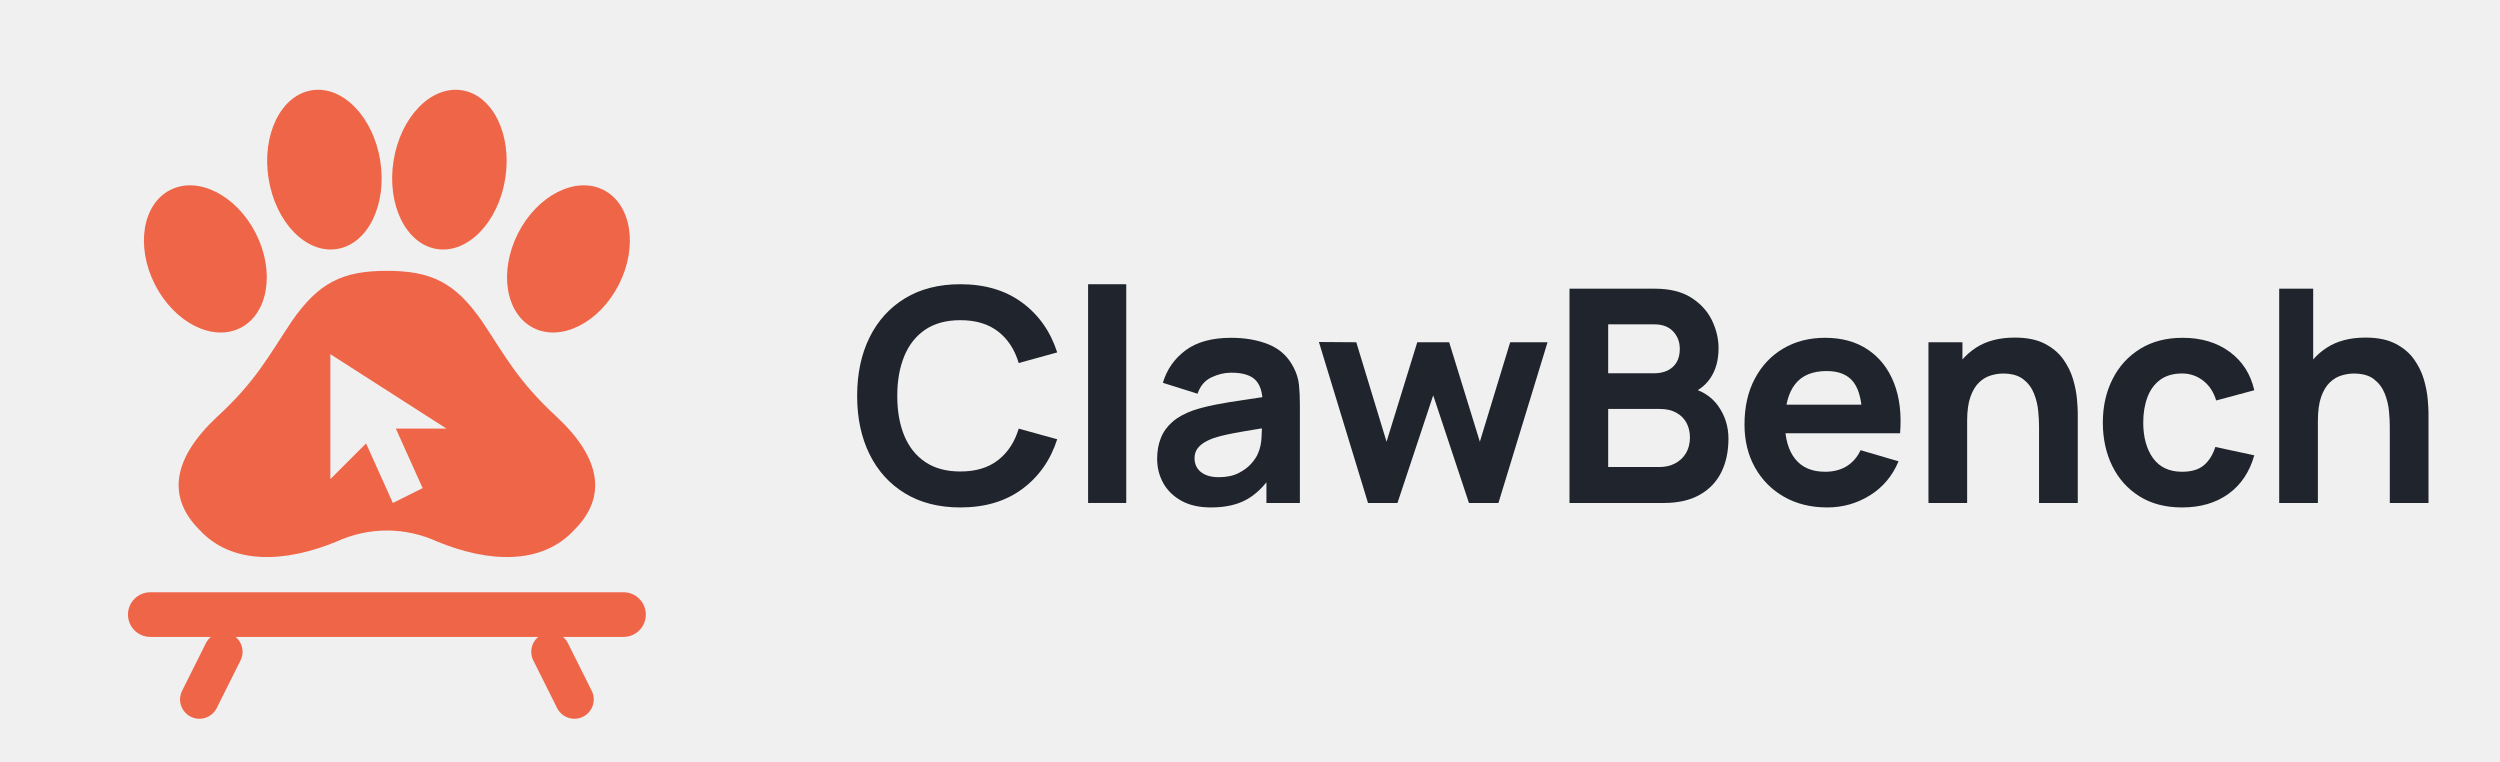
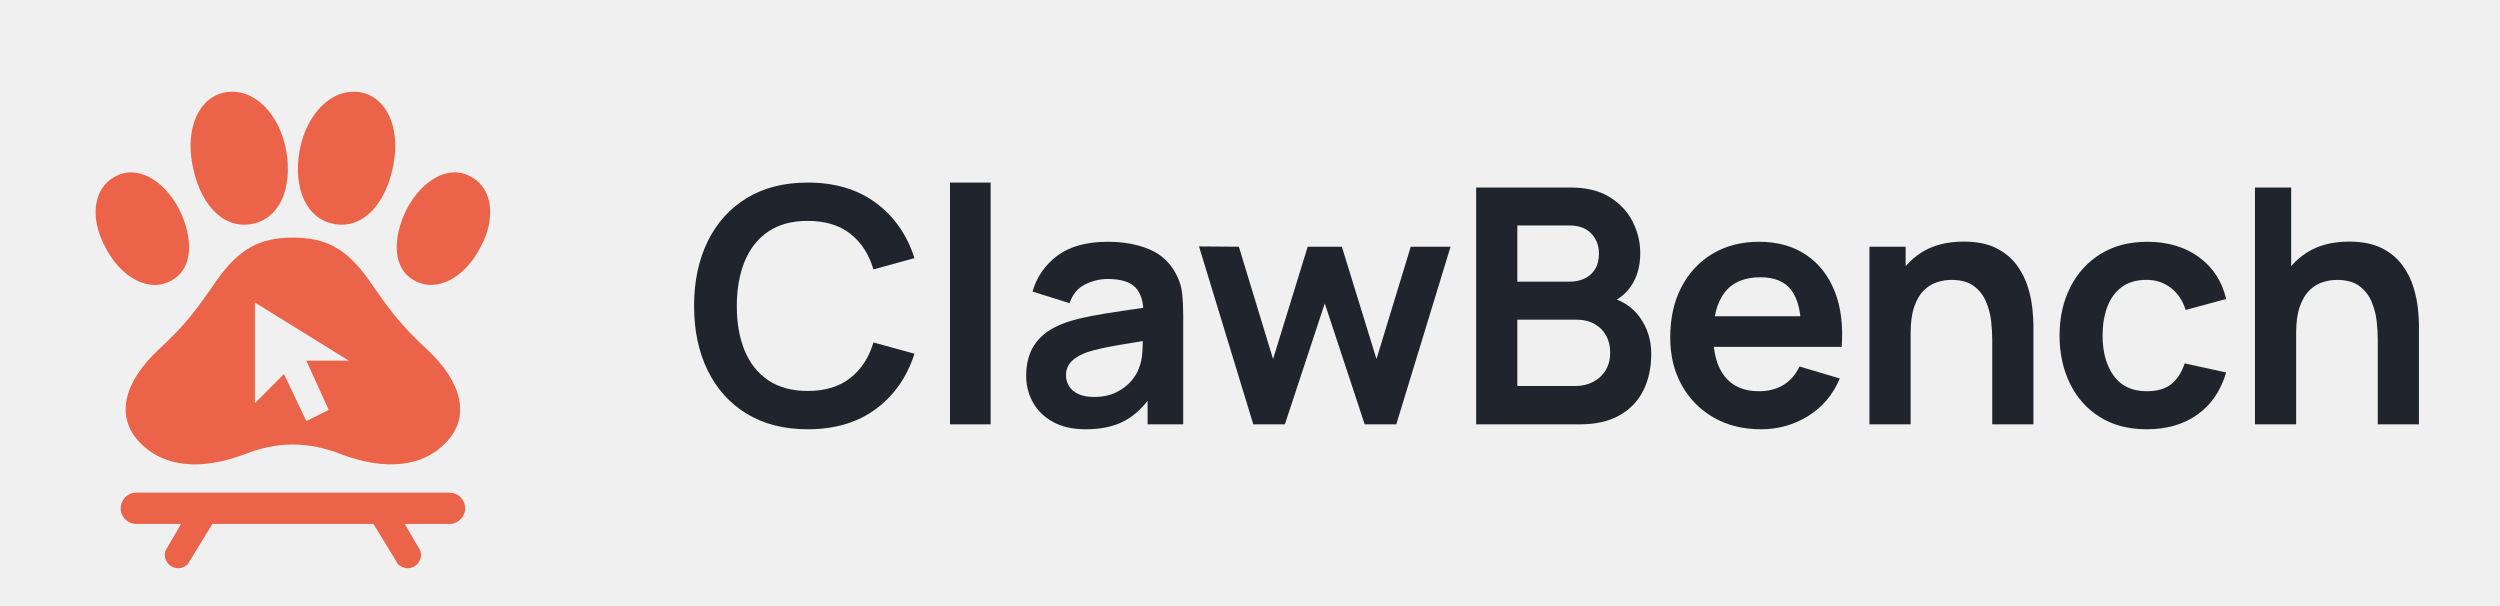
- <svg xmlns="http://www.w3.org/2000/svg" width="840" height="256" viewBox="0 0 840 256" fill="none" role="img" aria-labelledby="title description">
-   <defs>
-     <mask id="cursor-cutout" maskUnits="userSpaceOnUse" x="0" y="0" width="256" height="256">
-       <rect width="256" height="256" fill="#fff" />
-       <path d="M111 119v42l12-12 9 20 10-5-9-20h17Z" fill="#000" />
-     </mask>
-   </defs>
-   <g fill="#EF6548">
-     <ellipse cx="69" cy="87" rx="19" ry="26" transform="rotate(-27 69 87)" />
-     <ellipse cx="109" cy="57" rx="19" ry="27" transform="rotate(-9 109 57)" />
-     <ellipse cx="151" cy="57" rx="19" ry="27" transform="rotate(9 151 57)" />
-     <ellipse cx="191" cy="87" rx="19" ry="26" transform="rotate(27 191 87)" />
-     <path mask="url(#cursor-cutout)" d="M98 108c9-13 17-17 32-17s23 4 32 17c8 12 12 20 25 32 15 14 17 27 6 38-11 12-29 11-46 4-11-5-23-5-34 0-17 7-35 8-46-4-11-11-9-24 6-38 13-12 17-20 25-32Z" />
-     <rect x="43" y="199" width="174" height="15" rx="7.5" />
-     <path d="M75 219 67 235m118-16 8 16" fill="none" stroke="#EF6548" stroke-width="13" stroke-linecap="round" />
+ <svg xmlns="http://www.w3.org/2000/svg" width="760" height="184" viewBox="0 0 760 184" fill="none" role="img" aria-labelledby="title description">
+   <g transform="translate(2 9) scale(.68)">
+     <g fill="#EB6449">
+       <path d="M48 66c10-6 22 1 29 14 7 14 6 27-3 32-10 6-23-1-30-15-7-13-5-26 4-31Z" />
+       <path d="M98 28c13-2 24 10 27 26 3 17-3 31-16 33-13 2-23-10-26-27-3-16 3-30 15-32Z" />
+       <path d="M158 28c-13-2-24 10-27 26-3 17 3 31 16 33 13 2 23-10 26-27 3-16-3-30-15-32Z" />
+       <path d="M208 66c-10-6-22 1-29 14-7 14-6 27 3 32 10 6 23-1 30-15 7-13 5-26-4-31Z" />
+       <path fill-rule="evenodd" d="M94 112c10-14 19-19 34-19s24 5 34 19c9 13 14 20 26 31 16 15 19 30 9 41-11 12-28 13-47 6-15-6-29-6-44 0-19 7-36 6-47-6-10-11-7-26 9-41 12-11 17-18 26-31Zm17 10v45l13-13 10 21 10-5-10-22h19Z" />
+       <path d="M58 207h140a7 7 0 0 1 0 14h-20l7 12a6 6 0 0 1-10 6l-11-18H92l-11 18a6 6 0 0 1-10-6l7-12H58a7 7 0 0 1 0-14Z" />
+     </g>
  </g>
  <g fill="#20242C">
-     <path d="M322.68 170.5Q311.89 170.5 304.12 165.79Q296.35 161.08 292.17 152.63Q288 144.18 288 133Q288 121.82 292.17 113.37Q296.35 104.92 304.12 100.21Q311.89 95.5 322.68 95.5Q335.1 95.5 343.46 101.69Q351.83 107.87 355.22 118.41L342.29 121.98Q340.26 115.18 335.36 111.38Q330.45 107.58 322.68 107.58Q315.63 107.58 310.93 110.73Q306.23 113.88 303.86 119.6Q301.49 125.31 301.48 133Q301.48 140.69 303.84 146.4Q306.21 152.11 310.92 155.26Q315.63 158.42 322.68 158.42Q330.45 158.42 335.36 154.6Q340.26 150.77 342.29 144.02L355.22 147.59Q351.83 158.13 343.46 164.31Q335.1 170.5 322.68 170.5Z" />
-     <path d="M365.6 169V95.5H378.42V169Z" />
-     <path d="M406.86 170.5Q401.02 170.5 396.98 168.28Q392.95 166.05 390.87 162.34Q388.8 158.62 388.8 154.15Q388.8 150.32 390.03 147.21Q391.25 144.11 393.89 141.79Q396.53 139.46 400.84 137.92Q403.98 136.84 408.24 136Q412.49 135.16 417.68 134.41Q422.87 133.65 428.83 132.76L424.22 135.32Q424.24 130.12 421.82 127.67Q419.4 125.22 413.67 125.22Q410.35 125.22 407.03 126.8Q403.7 128.38 402.38 132.29L390.72 128.62Q392.75 121.85 398.39 117.68Q404.03 113.5 413.68 113.5Q420.86 113.5 426.37 115.77Q431.87 118.04 434.63 123.42Q436.16 126.34 436.46 129.33Q436.76 132.32 436.76 135.93V169H425.52V157.59L427.25 159.71Q423.45 165.35 418.72 167.92Q414 170.5 406.86 170.5ZM409.5 160.34Q413.43 160.34 416.16 158.95Q418.89 157.56 420.52 155.67Q422.15 153.78 422.72 152.27Q423.71 150.02 423.87 147.07Q424.03 144.12 424.03 142.22L427.88 143.28Q422.12 144.21 418.29 144.87Q414.46 145.52 411.92 146.08Q409.38 146.64 407.43 147.33Q405.39 148.11 404.05 149.06Q402.71 150.02 402.03 151.23Q401.36 152.43 401.36 153.97Q401.36 155.89 402.31 157.32Q403.27 158.76 405.09 159.55Q406.9 160.34 409.5 160.34Z" />
-     <path d="M459.65 169 443.15 114.91 455.71 115 465.88 148.42 476.2 115H486.92L497.23 148.42L507.42 115H519.97L503.47 169H493.57L481.56 132.83L469.55 169Z" />
-     <path d="M527.35 169V97H556.03Q563.52 97 568.24 100Q572.96 103.01 575.2 107.6Q577.43 112.2 577.43 116.99Q577.43 123.01 574.66 127.08Q571.89 131.14 567.08 132.54L567.07 130.05Q573.85 131.52 577.3 136.39Q580.76 141.26 580.76 147.4Q580.76 153.82 578.35 158.68Q575.94 163.53 571.09 166.26Q566.25 169 559.03 169ZM540.35 156.92H557.58Q560.53 156.92 562.85 155.69Q565.17 154.47 566.49 152.25Q567.82 150.02 567.82 146.97Q567.82 144.25 566.67 142.09Q565.52 139.94 563.26 138.68Q561 137.41 557.74 137.41H540.35ZM540.35 125.42H555.84Q558.29 125.42 560.22 124.53Q562.15 123.63 563.28 121.82Q564.41 120.01 564.41 117.24Q564.41 113.72 562.17 111.35Q559.94 108.98 555.84 108.98H540.35Z" />
-     <path d="M613.97 170.5Q605.72 170.5 599.46 166.94Q593.2 163.37 589.68 157.09Q586.15 150.8 586.15 142.64Q586.15 133.79 589.61 127.25Q593.06 120.72 599.16 117.11Q605.26 113.5 613.23 113.5Q621.67 113.5 627.58 117.46Q633.5 121.42 636.35 128.62Q639.21 135.82 638.43 145.58H625.72V140.88Q625.7 132.35 622.86 128.51Q620.02 124.67 613.78 124.67Q606.61 124.67 603.17 129.07Q599.73 133.48 599.73 142Q599.73 149.88 603.17 154.2Q606.61 158.51 613.23 158.51Q617.46 158.51 620.49 156.64Q623.52 154.77 625.15 151.26L637.91 155Q634.84 162.36 628.31 166.43Q621.78 170.5 613.97 170.5ZM595.73 145.58V135.97H632.21V145.58Z" />
-     <path d="M685.12 169V143.24Q685.12 141.06 684.84 138.08Q684.56 135.09 683.41 132.2Q682.25 129.31 679.8 127.41Q677.35 125.51 673.02 125.51Q671 125.51 668.88 126.16Q666.75 126.8 664.97 128.5Q663.19 130.19 662.07 133.31Q660.96 136.43 660.96 141.43L653.48 138.04Q653.48 131.4 656.12 125.8Q658.76 120.19 663.97 116.81Q669.18 113.43 676.96 113.43Q683.12 113.43 687.07 115.5Q691.03 117.57 693.29 120.77Q695.55 123.98 696.58 127.52Q697.6 131.06 697.86 134.1Q698.13 137.14 698.13 138.77V169ZM647.96 169V115H659.38V132.33H660.96V169Z" />
-     <path d="M733.18 170.5Q724.8 170.5 718.85 166.76Q712.9 163.02 709.73 156.58Q706.56 150.13 706.55 142Q706.56 133.76 709.85 127.32Q713.13 120.87 719.13 117.19Q725.13 113.5 733.36 113.5Q742.74 113.5 749.16 118.22Q755.59 122.94 757.44 131.12L744.64 134.56Q743.35 130.28 740.24 127.88Q737.12 125.49 733.18 125.49Q728.67 125.49 725.78 127.65Q722.88 129.81 721.51 133.54Q720.13 137.28 720.13 142Q720.14 149.38 723.42 153.94Q726.71 158.51 733.18 158.51Q737.89 158.51 740.47 156.35Q743.05 154.2 744.36 150.18L757.44 152.99Q755.05 161.42 748.73 165.96Q742.4 170.5 733.18 170.5Z" />
-     <path d="M802.97 169V143.24Q802.97 141.06 802.69 138.08Q802.41 135.09 801.26 132.2Q800.1 129.31 797.65 127.41Q795.2 125.51 790.87 125.51Q788.85 125.51 786.73 126.16Q784.6 126.8 782.82 128.5Q781.04 130.19 779.92 133.31Q778.81 136.43 778.81 141.43L771.33 138.04Q771.33 131.4 773.97 125.8Q776.61 120.19 781.82 116.81Q787.03 113.43 794.81 113.43Q800.97 113.43 804.92 115.5Q808.88 117.57 811.14 120.77Q813.4 123.98 814.43 127.52Q815.45 131.06 815.71 134.1Q815.98 137.14 815.98 138.77V169ZM765.81 169V97H777.23V134.46H778.81V169Z" />
+     <path d="M245.55 130.5Q234.76 130.5 227.02 125.79Q219.28 121.07 215.14 112.62Q211 104.17 211 93Q211 81.83 215.14 73.38Q219.28 64.93 227.02 60.21Q234.76 55.5 245.55 55.5Q257.98 55.5 266.31 61.71Q274.64 67.91 277.99 78.47L265.53 81.9Q263.47 74.95 258.48 71.05Q253.49 67.15 245.55 67.15Q238.38 67.15 233.6 70.36Q228.82 73.57 226.41 79.39Q224.01 85.2 223.99 93Q223.98 100.8 226.39 106.61Q228.79 112.42 233.59 115.63Q238.38 118.85 245.55 118.85Q253.49 118.85 258.48 114.92Q263.47 111 265.53 104.1L277.99 107.53Q274.64 118.09 266.31 124.29Q257.98 130.5 245.55 130.5Z" />
+     <path d="M288.8 129V55.5H301.15V129Z" />
+     <path d="M330.04 130.5Q324.18 130.5 320.14 128.28Q316.09 126.06 314.02 122.35Q311.95 118.64 311.95 114.18Q311.95 110.3 313.22 107.19Q314.5 104.09 317.18 101.79Q319.85 99.49 324.14 98Q327.36 96.92 331.68 96.09Q335.99 95.25 341.15 94.52Q346.3 93.78 352.06 92.91L347.62 95.39Q347.65 89.95 345.16 87.38Q342.67 84.81 336.74 84.81Q333.23 84.81 329.86 86.47Q326.5 88.13 325.15 92.17L313.88 88.63Q315.89 81.82 321.53 77.66Q327.17 73.5 336.76 73.5Q343.96 73.5 349.44 75.81Q354.91 78.13 357.62 83.5Q359.1 86.37 359.4 89.35Q359.7 92.33 359.7 95.89V129H348.87V117.41L350.61 119.41Q346.9 125.16 342.08 127.83Q337.26 130.5 330.04 130.5ZM332.53 120.67Q336.56 120.67 339.39 119.24Q342.22 117.81 343.91 115.81Q345.6 113.8 346.18 112.07Q347.14 109.79 347.29 106.82Q347.44 103.86 347.44 101.99L351.2 103.08Q345.61 103.98 341.73 104.62Q337.86 105.26 335.17 105.83Q332.49 106.4 330.41 107.1Q328.35 107.87 326.94 108.85Q325.53 109.82 324.8 111.09Q324.06 112.36 324.06 114.02Q324.06 115.97 325.04 117.47Q326.01 118.97 327.9 119.82Q329.78 120.67 332.53 120.67Z" />
+     <path d="M381 129 364.5 74.91 376.61 75 387.01 109.15 397.54 75H407.92L418.45 109.15L428.87 75H440.97L424.47 129H414.87L402.73 92.24L390.6 129Z" />
+     <path d="M448.75 129V57H477.35Q484.72 57 489.42 59.96Q494.12 62.92 496.38 67.49Q498.64 72.05 498.64 76.87Q498.64 82.87 495.84 86.97Q493.04 91.08 488.2 92.51L488.18 90.02Q494.98 91.54 498.48 96.42Q501.98 101.3 501.98 107.52Q501.98 113.93 499.55 118.75Q497.12 123.58 492.28 126.29Q487.44 129 480.29 129ZM461.27 117.35H478.81Q481.89 117.35 484.31 116.1Q486.73 114.84 488.11 112.56Q489.5 110.28 489.5 107.14Q489.5 104.3 488.29 102.06Q487.08 99.82 484.75 98.49Q482.41 97.17 479.08 97.17H461.27ZM461.27 85.62H477.18Q479.71 85.62 481.72 84.67Q483.73 83.71 484.91 81.82Q486.08 79.93 486.08 77.09Q486.08 73.43 483.74 70.99Q481.39 68.55 477.18 68.55H461.27Z" />
+     <path d="M535.4 130.5Q527.18 130.5 520.96 126.94Q514.75 123.38 511.25 117.09Q507.75 110.8 507.75 102.61Q507.75 93.76 511.18 87.23Q514.61 80.7 520.68 77.1Q526.74 73.5 534.7 73.5Q543.1 73.5 548.99 77.43Q554.88 81.37 557.74 88.54Q560.6 95.71 559.87 105.45H547.61V100.93Q547.57 92.23 544.61 88.26Q541.64 84.29 535.22 84.29Q527.92 84.29 524.37 88.8Q520.83 93.31 520.83 102Q520.83 110.08 524.37 114.51Q527.92 118.93 534.7 118.93Q539.06 118.93 542.21 117Q545.35 115.06 547.05 111.41L559.3 115.06Q556.22 122.39 549.71 126.45Q543.21 130.5 535.4 130.5ZM516.95 105.45V96.14H553.84V105.45Z" />
+     <path d="M605.64 129V103.09Q605.64 100.71 605.31 97.65Q604.98 94.6 603.76 91.72Q602.55 88.83 600.05 86.96Q597.56 85.09 593.23 85.09Q591.05 85.09 588.85 85.8Q586.66 86.51 584.85 88.27Q583.05 90.04 581.94 93.2Q580.83 96.36 580.83 101.32L573.55 98.13Q573.55 91.35 576.21 85.74Q578.87 80.13 584.07 76.79Q589.27 73.45 596.95 73.45Q603 73.45 606.93 75.47Q610.85 77.49 613.13 80.64Q615.42 83.79 616.49 87.3Q617.56 90.82 617.86 93.92Q618.16 97.01 618.16 98.82V129ZM568.31 129V75H579.32V91.98H580.83V129Z" />
+     <path d="M652.62 130.5Q644.27 130.5 638.34 126.77Q632.41 123.04 629.27 116.59Q626.12 110.15 626.1 102Q626.12 93.74 629.38 87.3Q632.64 80.85 638.61 77.18Q644.58 73.5 652.79 73.5Q662.07 73.5 668.46 78.16Q674.86 82.82 676.75 90.89L664.43 94.23Q663.09 89.9 659.89 87.48Q656.68 85.07 652.62 85.07Q647.99 85.07 645.01 87.27Q642.03 89.48 640.61 93.31Q639.19 97.14 639.18 102Q639.2 109.58 642.58 114.26Q645.96 118.93 652.62 118.93Q657.4 118.93 660.09 116.75Q662.79 114.56 664.15 110.47L676.75 113.23Q674.31 121.55 668.03 126.02Q661.75 130.5 652.62 130.5Z" />
+     <path d="M722.84 129V103.09Q722.84 100.71 722.51 97.65Q722.18 94.6 720.96 91.72Q719.75 88.83 717.25 86.96Q714.76 85.09 710.43 85.09Q708.25 85.09 706.05 85.8Q703.86 86.51 702.05 88.27Q700.25 90.04 699.14 93.2Q698.03 96.36 698.03 101.32L690.75 98.13Q690.75 91.35 693.41 85.74Q696.07 80.13 701.27 76.79Q706.47 73.45 714.15 73.45Q720.2 73.45 724.13 75.47Q728.05 77.49 730.33 80.64Q732.62 83.79 733.69 87.3Q734.76 90.82 735.06 93.92Q735.36 97.01 735.36 98.82V129ZM685.51 129V57H696.52V94.73H698.03V129Z" />
  </g>
</svg>
